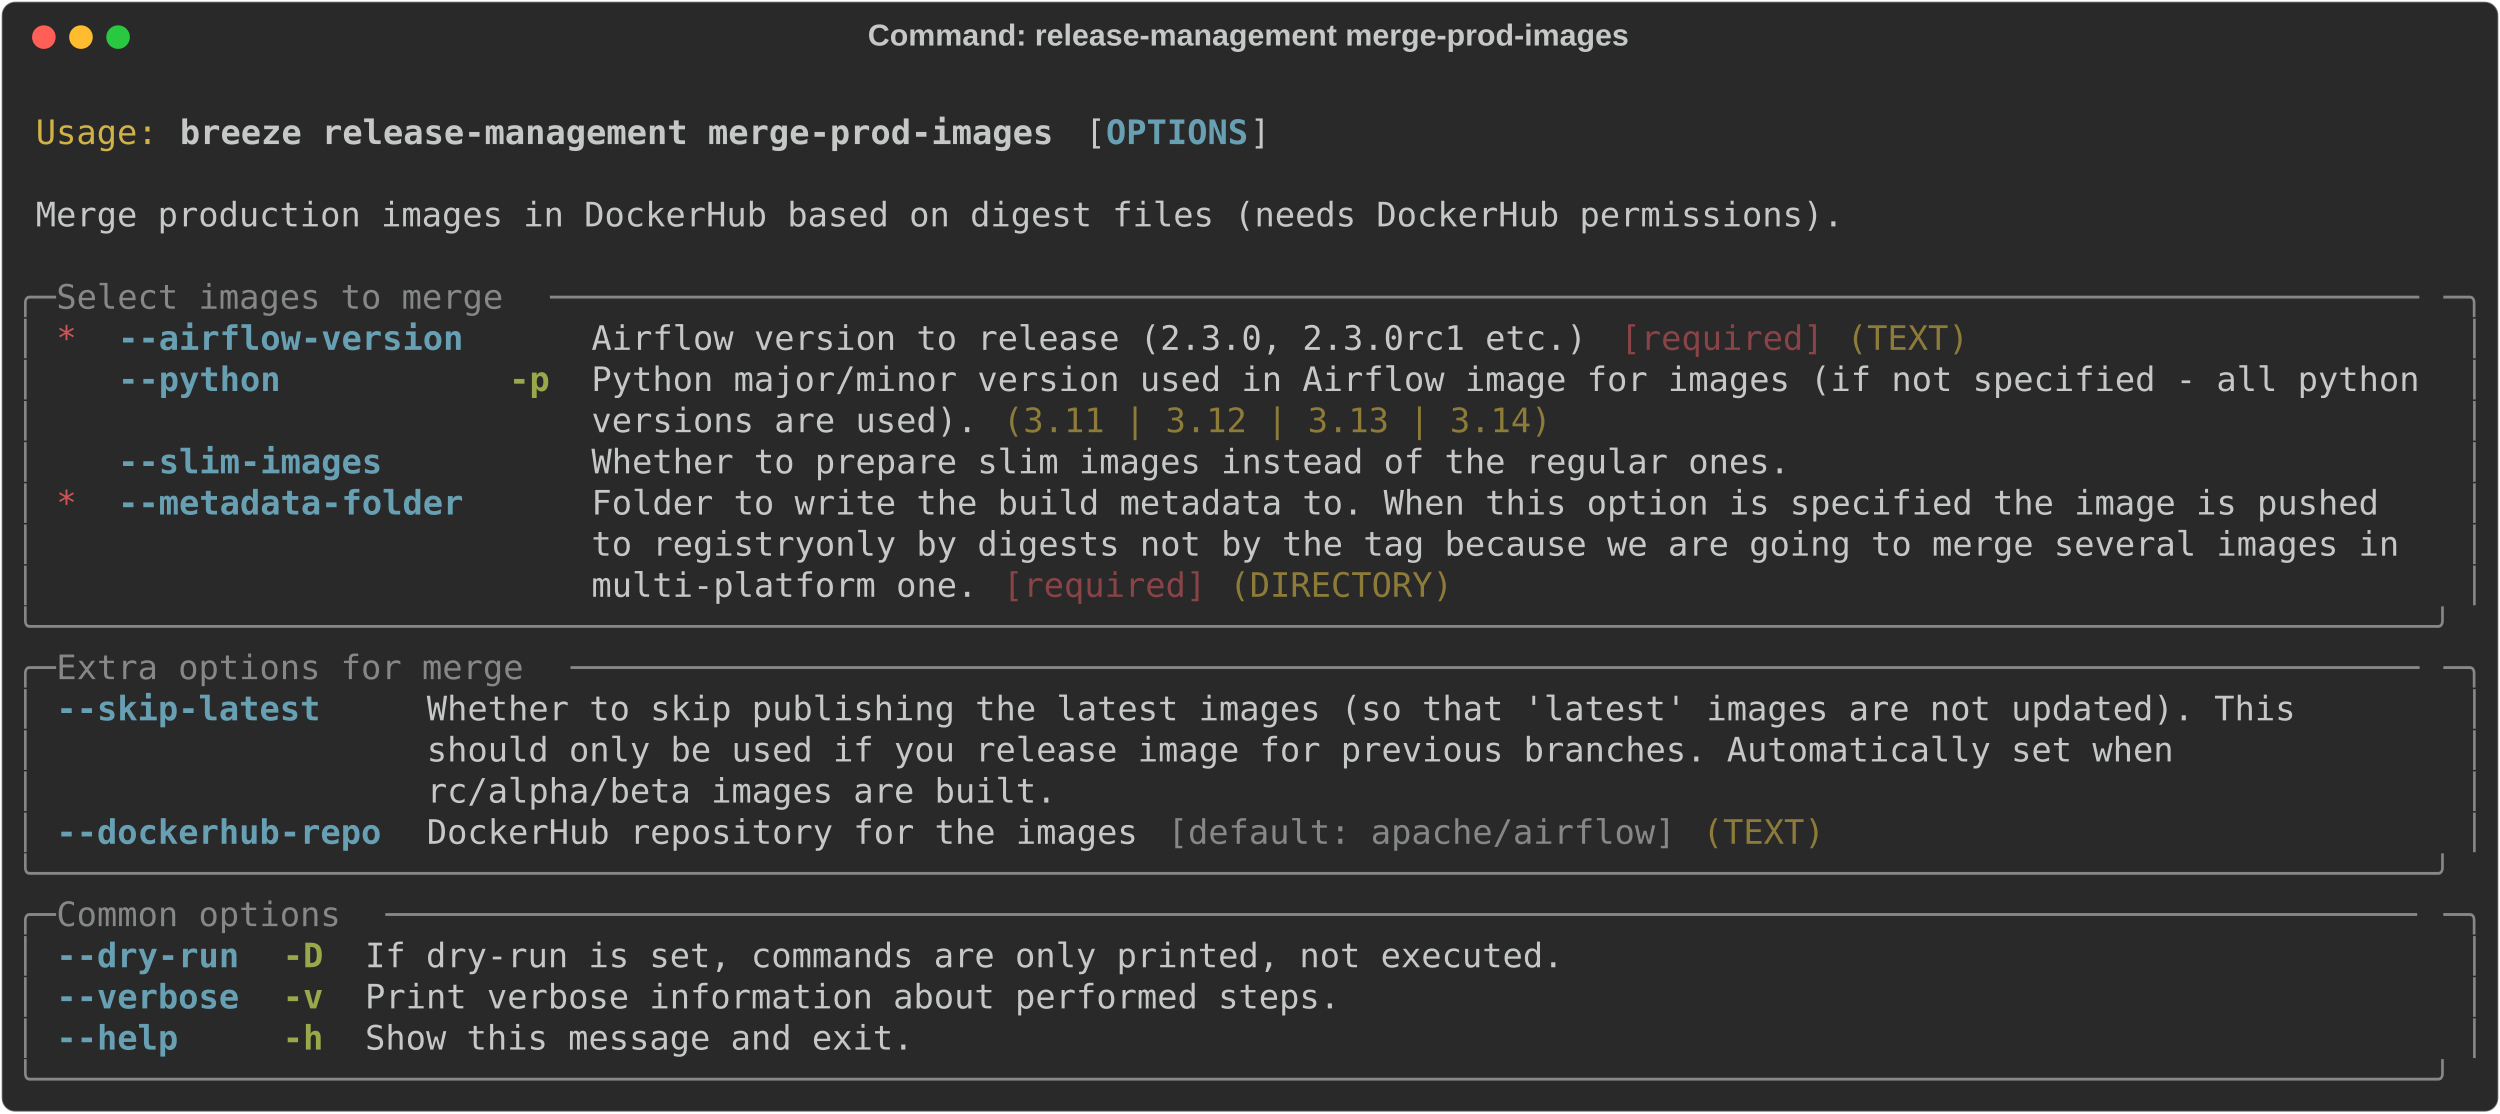
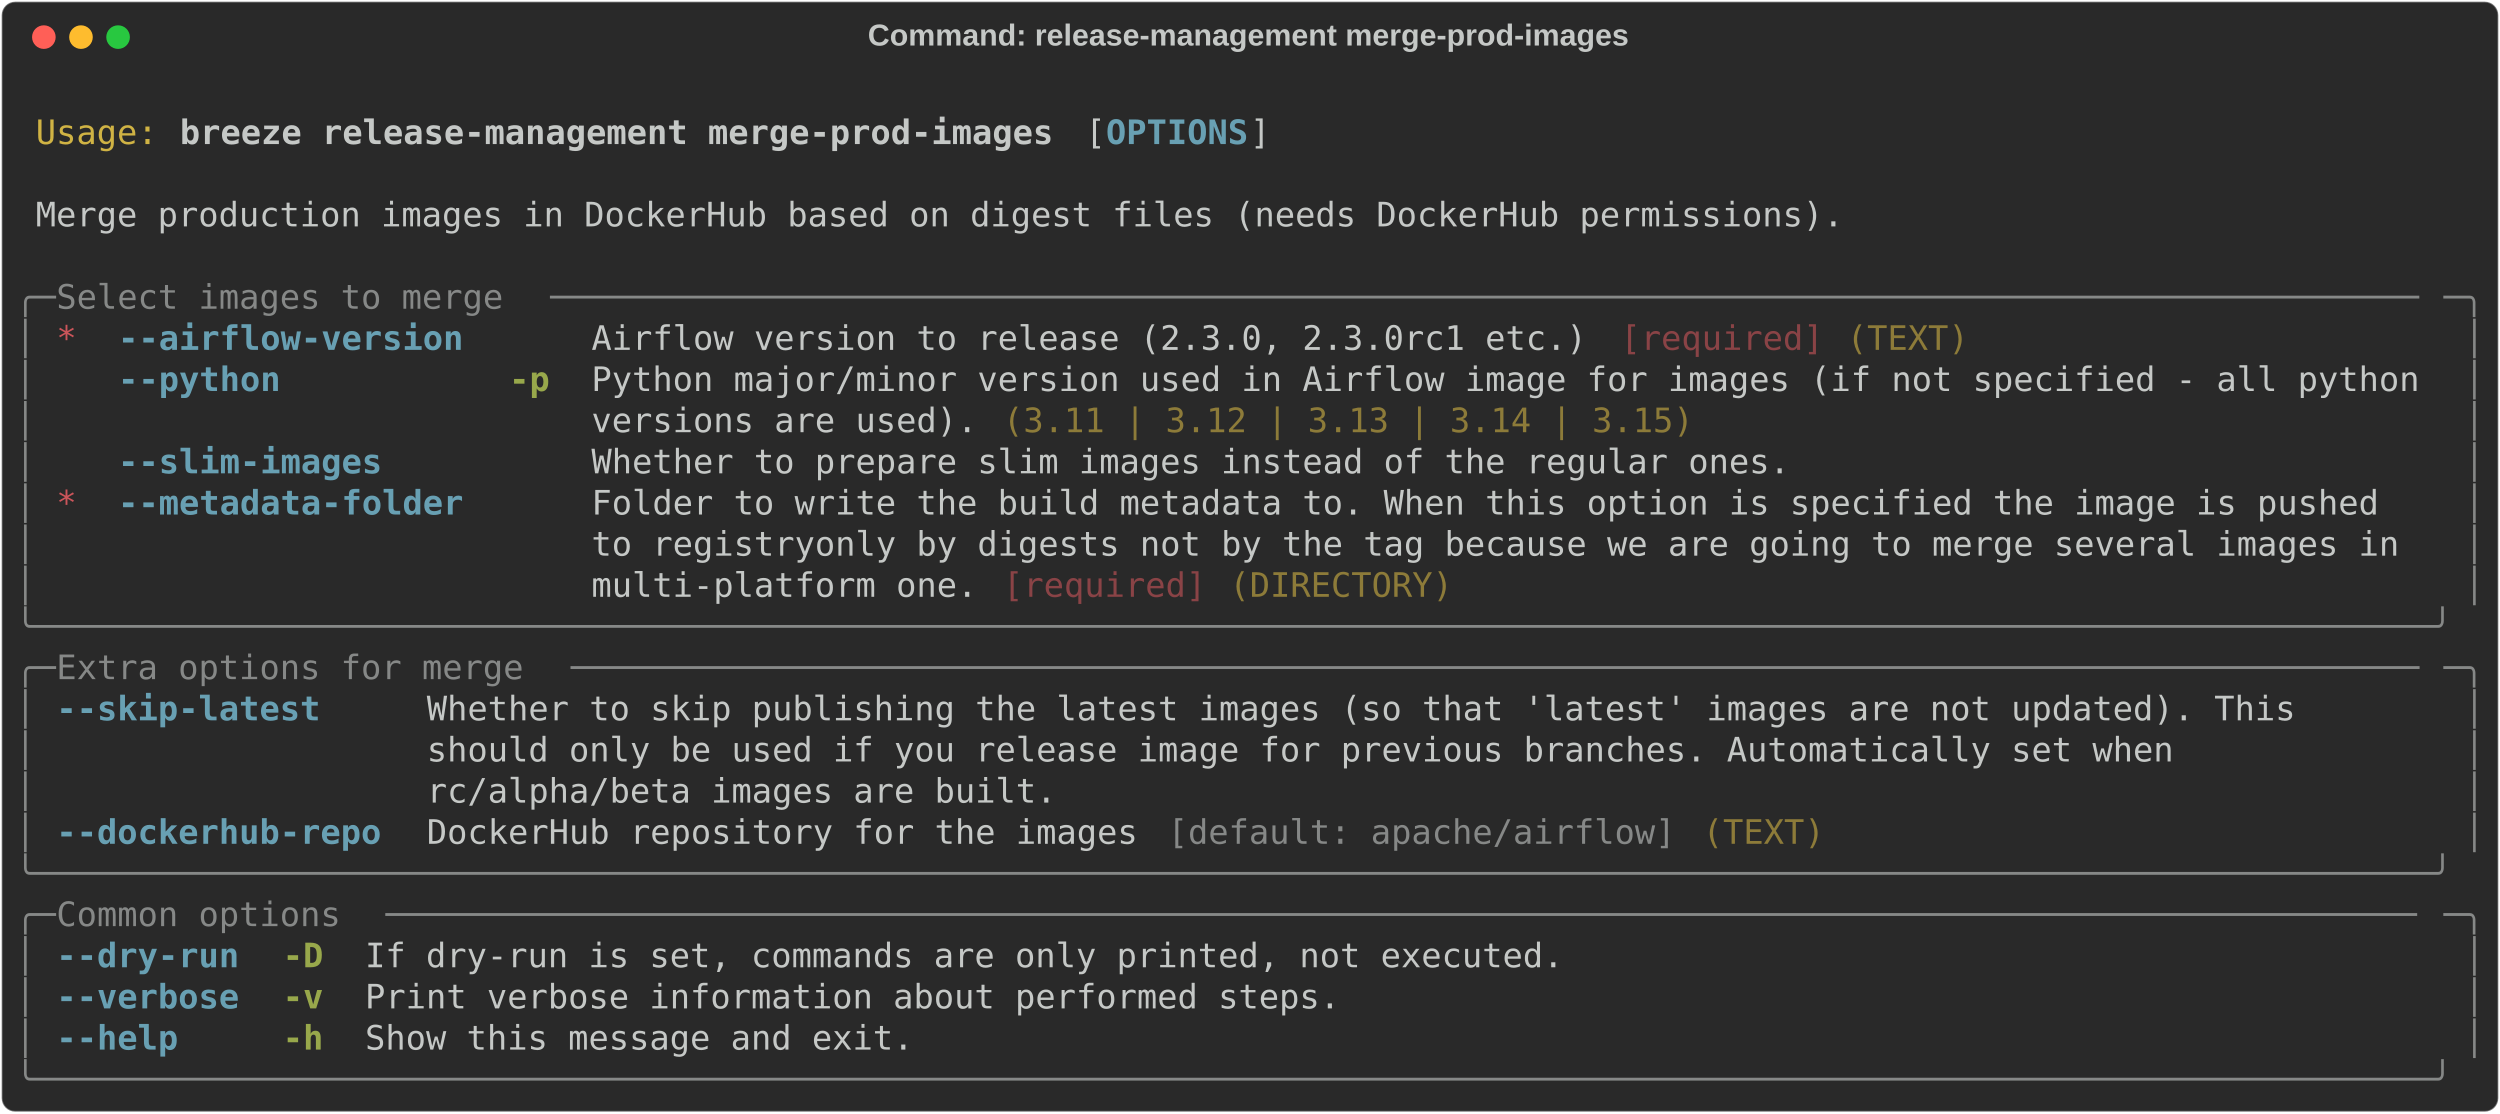
<svg xmlns="http://www.w3.org/2000/svg" class="rich-terminal" viewBox="0 0 1482 660.0">
  <style>

    @font-face {
        font-family: "Fira Code";
        src: local("FiraCode-Regular"),
                url("https://cdnjs.cloudflare.com/ajax/libs/firacode/6.2.0/woff2/FiraCode-Regular.woff2") format("woff2"),
                url("https://cdnjs.cloudflare.com/ajax/libs/firacode/6.2.0/woff/FiraCode-Regular.woff") format("woff");
        font-style: normal;
        font-weight: 400;
    }
    @font-face {
        font-family: "Fira Code";
        src: local("FiraCode-Bold"),
                url("https://cdnjs.cloudflare.com/ajax/libs/firacode/6.2.0/woff2/FiraCode-Bold.woff2") format("woff2"),
                url("https://cdnjs.cloudflare.com/ajax/libs/firacode/6.2.0/woff/FiraCode-Bold.woff") format("woff");
        font-style: bold;
        font-weight: 700;
    }

    .breeze-release-management-merge-prod-images-matrix {
        font-family: Fira Code, monospace;
        font-size: 20px;
        line-height: 24.4px;
        font-variant-east-asian: full-width;
    }

    .breeze-release-management-merge-prod-images-title {
        font-size: 18px;
        font-weight: bold;
        font-family: arial;
    }

    .breeze-release-management-merge-prod-images-r1 { fill: #c5c8c6 }
.breeze-release-management-merge-prod-images-r2 { fill: #d0b344 }
.breeze-release-management-merge-prod-images-r3 { fill: #c5c8c6;font-weight: bold }
.breeze-release-management-merge-prod-images-r4 { fill: #68a0b3;font-weight: bold }
.breeze-release-management-merge-prod-images-r5 { fill: #868887 }
.breeze-release-management-merge-prod-images-r6 { fill: #cc555a }
.breeze-release-management-merge-prod-images-r7 { fill: #8a4346 }
.breeze-release-management-merge-prod-images-r8 { fill: #8d7b39 }
.breeze-release-management-merge-prod-images-r9 { fill: #98a84b;font-weight: bold }
    </style>
  <defs>
    <clipPath id="breeze-release-management-merge-prod-images-clip-terminal">
      <rect x="0" y="0" width="1463.0" height="609.0" />
    </clipPath>
    <clipPath id="breeze-release-management-merge-prod-images-line-0">
      <rect x="0" y="1.5" width="1464" height="24.65" />
    </clipPath>
    <clipPath id="breeze-release-management-merge-prod-images-line-1">
      <rect x="0" y="25.9" width="1464" height="24.65" />
    </clipPath>
    <clipPath id="breeze-release-management-merge-prod-images-line-2">
      <rect x="0" y="50.3" width="1464" height="24.65" />
    </clipPath>
    <clipPath id="breeze-release-management-merge-prod-images-line-3">
      <rect x="0" y="74.7" width="1464" height="24.65" />
    </clipPath>
    <clipPath id="breeze-release-management-merge-prod-images-line-4">
      <rect x="0" y="99.1" width="1464" height="24.65" />
    </clipPath>
    <clipPath id="breeze-release-management-merge-prod-images-line-5">
      <rect x="0" y="123.5" width="1464" height="24.65" />
    </clipPath>
    <clipPath id="breeze-release-management-merge-prod-images-line-6">
      <rect x="0" y="147.9" width="1464" height="24.65" />
    </clipPath>
    <clipPath id="breeze-release-management-merge-prod-images-line-7">
      <rect x="0" y="172.3" width="1464" height="24.65" />
    </clipPath>
    <clipPath id="breeze-release-management-merge-prod-images-line-8">
      <rect x="0" y="196.7" width="1464" height="24.65" />
    </clipPath>
    <clipPath id="breeze-release-management-merge-prod-images-line-9">
      <rect x="0" y="221.1" width="1464" height="24.65" />
    </clipPath>
    <clipPath id="breeze-release-management-merge-prod-images-line-10">
      <rect x="0" y="245.5" width="1464" height="24.65" />
    </clipPath>
    <clipPath id="breeze-release-management-merge-prod-images-line-11">
      <rect x="0" y="269.9" width="1464" height="24.65" />
    </clipPath>
    <clipPath id="breeze-release-management-merge-prod-images-line-12">
      <rect x="0" y="294.3" width="1464" height="24.65" />
    </clipPath>
    <clipPath id="breeze-release-management-merge-prod-images-line-13">
      <rect x="0" y="318.7" width="1464" height="24.65" />
    </clipPath>
    <clipPath id="breeze-release-management-merge-prod-images-line-14">
      <rect x="0" y="343.1" width="1464" height="24.65" />
    </clipPath>
    <clipPath id="breeze-release-management-merge-prod-images-line-15">
      <rect x="0" y="367.5" width="1464" height="24.65" />
    </clipPath>
    <clipPath id="breeze-release-management-merge-prod-images-line-16">
      <rect x="0" y="391.9" width="1464" height="24.65" />
    </clipPath>
    <clipPath id="breeze-release-management-merge-prod-images-line-17">
      <rect x="0" y="416.3" width="1464" height="24.65" />
    </clipPath>
    <clipPath id="breeze-release-management-merge-prod-images-line-18">
      <rect x="0" y="440.7" width="1464" height="24.65" />
    </clipPath>
    <clipPath id="breeze-release-management-merge-prod-images-line-19">
      <rect x="0" y="465.1" width="1464" height="24.65" />
    </clipPath>
    <clipPath id="breeze-release-management-merge-prod-images-line-20">
      <rect x="0" y="489.5" width="1464" height="24.65" />
    </clipPath>
    <clipPath id="breeze-release-management-merge-prod-images-line-21">
      <rect x="0" y="513.9" width="1464" height="24.65" />
    </clipPath>
    <clipPath id="breeze-release-management-merge-prod-images-line-22">
      <rect x="0" y="538.3" width="1464" height="24.65" />
    </clipPath>
    <clipPath id="breeze-release-management-merge-prod-images-line-23">
      <rect x="0" y="562.7" width="1464" height="24.65" />
    </clipPath>
  </defs>
  <rect fill="#292929" stroke="rgba(255,255,255,0.35)" stroke-width="1" x="1" y="1" width="1480" height="658" rx="8" />
  <text class="breeze-release-management-merge-prod-images-title" fill="#c5c8c6" text-anchor="middle" x="740" y="27">Command: release-management merge-prod-images</text>
  <g transform="translate(26,22)">
    <circle cx="0" cy="0" r="7" fill="#ff5f57" />
    <circle cx="22" cy="0" r="7" fill="#febc2e" />
    <circle cx="44" cy="0" r="7" fill="#28c840" />
  </g>
  <g transform="translate(9, 41)" clip-path="url(#breeze-release-management-merge-prod-images-clip-terminal)">
    <g class="breeze-release-management-merge-prod-images-matrix">
      <text class="breeze-release-management-merge-prod-images-r1" x="1464" y="20" textLength="12.2" clip-path="url(#breeze-release-management-merge-prod-images-line-0)">
</text>
      <text class="breeze-release-management-merge-prod-images-r2" x="12.2" y="44.4" textLength="73.2" clip-path="url(#breeze-release-management-merge-prod-images-line-1)">Usage:</text>
      <text class="breeze-release-management-merge-prod-images-r3" x="97.6" y="44.4" textLength="524.6" clip-path="url(#breeze-release-management-merge-prod-images-line-1)">breeze release-management merge-prod-images</text>
      <text class="breeze-release-management-merge-prod-images-r1" x="634.4" y="44.4" textLength="12.2" clip-path="url(#breeze-release-management-merge-prod-images-line-1)">[</text>
      <text class="breeze-release-management-merge-prod-images-r4" x="646.6" y="44.4" textLength="85.4" clip-path="url(#breeze-release-management-merge-prod-images-line-1)">OPTIONS</text>
      <text class="breeze-release-management-merge-prod-images-r1" x="732" y="44.4" textLength="12.2" clip-path="url(#breeze-release-management-merge-prod-images-line-1)">]</text>
      <text class="breeze-release-management-merge-prod-images-r1" x="1464" y="44.4" textLength="12.2" clip-path="url(#breeze-release-management-merge-prod-images-line-1)">
</text>
      <text class="breeze-release-management-merge-prod-images-r1" x="1464" y="68.8" textLength="12.2" clip-path="url(#breeze-release-management-merge-prod-images-line-2)">
</text>
      <text class="breeze-release-management-merge-prod-images-r1" x="12.2" y="93.2" textLength="1085.8" clip-path="url(#breeze-release-management-merge-prod-images-line-3)">Merge production images in DockerHub based on digest files (needs DockerHub permissions).</text>
      <text class="breeze-release-management-merge-prod-images-r1" x="1464" y="93.2" textLength="12.2" clip-path="url(#breeze-release-management-merge-prod-images-line-3)">
</text>
      <text class="breeze-release-management-merge-prod-images-r1" x="1464" y="117.6" textLength="12.2" clip-path="url(#breeze-release-management-merge-prod-images-line-4)">
</text>
      <text class="breeze-release-management-merge-prod-images-r5" x="0" y="142" textLength="24.4" clip-path="url(#breeze-release-management-merge-prod-images-line-5)">╭─</text>
      <text class="breeze-release-management-merge-prod-images-r5" x="24.4" y="142" textLength="292.8" clip-path="url(#breeze-release-management-merge-prod-images-line-5)"> Select images to merge </text>
      <text class="breeze-release-management-merge-prod-images-r5" x="317.2" y="142" textLength="1122.4" clip-path="url(#breeze-release-management-merge-prod-images-line-5)">────────────────────────────────────────────────────────────────────────────────────────────</text>
      <text class="breeze-release-management-merge-prod-images-r5" x="1439.6" y="142" textLength="24.4" clip-path="url(#breeze-release-management-merge-prod-images-line-5)">─╮</text>
      <text class="breeze-release-management-merge-prod-images-r1" x="1464" y="142" textLength="12.2" clip-path="url(#breeze-release-management-merge-prod-images-line-5)">
</text>
      <text class="breeze-release-management-merge-prod-images-r5" x="0" y="166.4" textLength="12.2" clip-path="url(#breeze-release-management-merge-prod-images-line-6)">│</text>
      <text class="breeze-release-management-merge-prod-images-r6" x="24.4" y="166.4" textLength="12.2" clip-path="url(#breeze-release-management-merge-prod-images-line-6)">*</text>
      <text class="breeze-release-management-merge-prod-images-r4" x="61" y="166.4" textLength="207.4" clip-path="url(#breeze-release-management-merge-prod-images-line-6)">--airflow-version</text>
      <text class="breeze-release-management-merge-prod-images-r1" x="341.6" y="166.4" textLength="610" clip-path="url(#breeze-release-management-merge-prod-images-line-6)">Airflow version to release (2.3.0, 2.3.0rc1 etc.) </text>
      <text class="breeze-release-management-merge-prod-images-r7" x="951.6" y="166.4" textLength="122" clip-path="url(#breeze-release-management-merge-prod-images-line-6)">[required]</text>
      <text class="breeze-release-management-merge-prod-images-r8" x="1085.8" y="166.4" textLength="73.2" clip-path="url(#breeze-release-management-merge-prod-images-line-6)">(TEXT)</text>
      <text class="breeze-release-management-merge-prod-images-r5" x="1451.8" y="166.4" textLength="12.2" clip-path="url(#breeze-release-management-merge-prod-images-line-6)">│</text>
      <text class="breeze-release-management-merge-prod-images-r1" x="1464" y="166.4" textLength="12.2" clip-path="url(#breeze-release-management-merge-prod-images-line-6)">
</text>
      <text class="breeze-release-management-merge-prod-images-r5" x="0" y="190.8" textLength="12.2" clip-path="url(#breeze-release-management-merge-prod-images-line-7)">│</text>
      <text class="breeze-release-management-merge-prod-images-r4" x="61" y="190.8" textLength="207.4" clip-path="url(#breeze-release-management-merge-prod-images-line-7)">--python         </text>
      <text class="breeze-release-management-merge-prod-images-r9" x="292.8" y="190.8" textLength="24.4" clip-path="url(#breeze-release-management-merge-prod-images-line-7)">-p</text>
      <text class="breeze-release-management-merge-prod-images-r1" x="341.6" y="190.8" textLength="1098" clip-path="url(#breeze-release-management-merge-prod-images-line-7)">Python major/minor version used in Airflow image for images (if not specified - all python</text>
      <text class="breeze-release-management-merge-prod-images-r5" x="1451.8" y="190.8" textLength="12.2" clip-path="url(#breeze-release-management-merge-prod-images-line-7)">│</text>
      <text class="breeze-release-management-merge-prod-images-r1" x="1464" y="190.8" textLength="12.2" clip-path="url(#breeze-release-management-merge-prod-images-line-7)">
</text>
      <text class="breeze-release-management-merge-prod-images-r5" x="0" y="215.2" textLength="12.2" clip-path="url(#breeze-release-management-merge-prod-images-line-8)">│</text>
      <text class="breeze-release-management-merge-prod-images-r1" x="341.6" y="215.2" textLength="244" clip-path="url(#breeze-release-management-merge-prod-images-line-8)">versions are used). </text>
-       <text class="breeze-release-management-merge-prod-images-r8" x="585.6" y="215.2" textLength="329.4" clip-path="url(#breeze-release-management-merge-prod-images-line-8)">(3.11 | 3.12 | 3.13 | 3.14)</text>
+       <text class="breeze-release-management-merge-prod-images-r8" x="585.6" y="215.2" textLength="414.8" clip-path="url(#breeze-release-management-merge-prod-images-line-8)">(3.11 | 3.12 | 3.13 | 3.14 | 3.15)</text>
      <text class="breeze-release-management-merge-prod-images-r5" x="1451.8" y="215.2" textLength="12.2" clip-path="url(#breeze-release-management-merge-prod-images-line-8)">│</text>
      <text class="breeze-release-management-merge-prod-images-r1" x="1464" y="215.2" textLength="12.2" clip-path="url(#breeze-release-management-merge-prod-images-line-8)">
</text>
      <text class="breeze-release-management-merge-prod-images-r5" x="0" y="239.6" textLength="12.2" clip-path="url(#breeze-release-management-merge-prod-images-line-9)">│</text>
      <text class="breeze-release-management-merge-prod-images-r4" x="61" y="239.6" textLength="207.4" clip-path="url(#breeze-release-management-merge-prod-images-line-9)">--slim-images    </text>
      <text class="breeze-release-management-merge-prod-images-r1" x="341.6" y="239.6" textLength="719.8" clip-path="url(#breeze-release-management-merge-prod-images-line-9)">Whether to prepare slim images instead of the regular ones.</text>
      <text class="breeze-release-management-merge-prod-images-r5" x="1451.8" y="239.6" textLength="12.2" clip-path="url(#breeze-release-management-merge-prod-images-line-9)">│</text>
      <text class="breeze-release-management-merge-prod-images-r1" x="1464" y="239.6" textLength="12.2" clip-path="url(#breeze-release-management-merge-prod-images-line-9)">
</text>
      <text class="breeze-release-management-merge-prod-images-r5" x="0" y="264" textLength="12.2" clip-path="url(#breeze-release-management-merge-prod-images-line-10)">│</text>
      <text class="breeze-release-management-merge-prod-images-r6" x="24.4" y="264" textLength="12.2" clip-path="url(#breeze-release-management-merge-prod-images-line-10)">*</text>
      <text class="breeze-release-management-merge-prod-images-r4" x="61" y="264" textLength="207.4" clip-path="url(#breeze-release-management-merge-prod-images-line-10)">--metadata-folder</text>
      <text class="breeze-release-management-merge-prod-images-r1" x="341.6" y="264" textLength="1098" clip-path="url(#breeze-release-management-merge-prod-images-line-10)">Folder to write the build metadata to. When this option is specified the image is pushed  </text>
      <text class="breeze-release-management-merge-prod-images-r5" x="1451.8" y="264" textLength="12.2" clip-path="url(#breeze-release-management-merge-prod-images-line-10)">│</text>
      <text class="breeze-release-management-merge-prod-images-r1" x="1464" y="264" textLength="12.2" clip-path="url(#breeze-release-management-merge-prod-images-line-10)">
</text>
      <text class="breeze-release-management-merge-prod-images-r5" x="0" y="288.4" textLength="12.2" clip-path="url(#breeze-release-management-merge-prod-images-line-11)">│</text>
      <text class="breeze-release-management-merge-prod-images-r1" x="341.6" y="288.4" textLength="1098" clip-path="url(#breeze-release-management-merge-prod-images-line-11)">to registryonly by digests not by the tag because we are going to merge several images in </text>
      <text class="breeze-release-management-merge-prod-images-r5" x="1451.8" y="288.4" textLength="12.2" clip-path="url(#breeze-release-management-merge-prod-images-line-11)">│</text>
      <text class="breeze-release-management-merge-prod-images-r1" x="1464" y="288.4" textLength="12.2" clip-path="url(#breeze-release-management-merge-prod-images-line-11)">
</text>
      <text class="breeze-release-management-merge-prod-images-r5" x="0" y="312.8" textLength="12.2" clip-path="url(#breeze-release-management-merge-prod-images-line-12)">│</text>
      <text class="breeze-release-management-merge-prod-images-r1" x="341.6" y="312.8" textLength="244" clip-path="url(#breeze-release-management-merge-prod-images-line-12)">multi-platform one. </text>
      <text class="breeze-release-management-merge-prod-images-r7" x="585.6" y="312.8" textLength="122" clip-path="url(#breeze-release-management-merge-prod-images-line-12)">[required]</text>
      <text class="breeze-release-management-merge-prod-images-r8" x="719.8" y="312.8" textLength="134.2" clip-path="url(#breeze-release-management-merge-prod-images-line-12)">(DIRECTORY)</text>
      <text class="breeze-release-management-merge-prod-images-r5" x="1451.8" y="312.8" textLength="12.2" clip-path="url(#breeze-release-management-merge-prod-images-line-12)">│</text>
      <text class="breeze-release-management-merge-prod-images-r1" x="1464" y="312.8" textLength="12.2" clip-path="url(#breeze-release-management-merge-prod-images-line-12)">
</text>
      <text class="breeze-release-management-merge-prod-images-r5" x="0" y="337.2" textLength="1464" clip-path="url(#breeze-release-management-merge-prod-images-line-13)">╰──────────────────────────────────────────────────────────────────────────────────────────────────────────────────────╯</text>
      <text class="breeze-release-management-merge-prod-images-r1" x="1464" y="337.2" textLength="12.2" clip-path="url(#breeze-release-management-merge-prod-images-line-13)">
</text>
      <text class="breeze-release-management-merge-prod-images-r5" x="0" y="361.6" textLength="24.4" clip-path="url(#breeze-release-management-merge-prod-images-line-14)">╭─</text>
      <text class="breeze-release-management-merge-prod-images-r5" x="24.4" y="361.6" textLength="305" clip-path="url(#breeze-release-management-merge-prod-images-line-14)"> Extra options for merge </text>
      <text class="breeze-release-management-merge-prod-images-r5" x="329.4" y="361.6" textLength="1110.2" clip-path="url(#breeze-release-management-merge-prod-images-line-14)">───────────────────────────────────────────────────────────────────────────────────────────</text>
      <text class="breeze-release-management-merge-prod-images-r5" x="1439.6" y="361.6" textLength="24.4" clip-path="url(#breeze-release-management-merge-prod-images-line-14)">─╮</text>
      <text class="breeze-release-management-merge-prod-images-r1" x="1464" y="361.6" textLength="12.2" clip-path="url(#breeze-release-management-merge-prod-images-line-14)">
</text>
      <text class="breeze-release-management-merge-prod-images-r5" x="0" y="386" textLength="12.2" clip-path="url(#breeze-release-management-merge-prod-images-line-15)">│</text>
      <text class="breeze-release-management-merge-prod-images-r4" x="24.4" y="386" textLength="195.2" clip-path="url(#breeze-release-management-merge-prod-images-line-15)">--skip-latest   </text>
      <text class="breeze-release-management-merge-prod-images-r1" x="244" y="386" textLength="1195.6" clip-path="url(#breeze-release-management-merge-prod-images-line-15)">Whether to skip publishing the latest images (so that 'latest' images are not updated). This      </text>
      <text class="breeze-release-management-merge-prod-images-r5" x="1451.8" y="386" textLength="12.2" clip-path="url(#breeze-release-management-merge-prod-images-line-15)">│</text>
      <text class="breeze-release-management-merge-prod-images-r1" x="1464" y="386" textLength="12.2" clip-path="url(#breeze-release-management-merge-prod-images-line-15)">
</text>
      <text class="breeze-release-management-merge-prod-images-r5" x="0" y="410.4" textLength="12.2" clip-path="url(#breeze-release-management-merge-prod-images-line-16)">│</text>
      <text class="breeze-release-management-merge-prod-images-r1" x="244" y="410.4" textLength="1195.6" clip-path="url(#breeze-release-management-merge-prod-images-line-16)">should only be used if you release image for previous branches. Automatically set when            </text>
      <text class="breeze-release-management-merge-prod-images-r5" x="1451.8" y="410.4" textLength="12.2" clip-path="url(#breeze-release-management-merge-prod-images-line-16)">│</text>
      <text class="breeze-release-management-merge-prod-images-r1" x="1464" y="410.4" textLength="12.2" clip-path="url(#breeze-release-management-merge-prod-images-line-16)">
</text>
      <text class="breeze-release-management-merge-prod-images-r5" x="0" y="434.8" textLength="12.2" clip-path="url(#breeze-release-management-merge-prod-images-line-17)">│</text>
      <text class="breeze-release-management-merge-prod-images-r1" x="244" y="434.8" textLength="1195.6" clip-path="url(#breeze-release-management-merge-prod-images-line-17)">rc/alpha/beta images are built.                                                                   </text>
      <text class="breeze-release-management-merge-prod-images-r5" x="1451.8" y="434.8" textLength="12.2" clip-path="url(#breeze-release-management-merge-prod-images-line-17)">│</text>
      <text class="breeze-release-management-merge-prod-images-r1" x="1464" y="434.8" textLength="12.2" clip-path="url(#breeze-release-management-merge-prod-images-line-17)">
</text>
      <text class="breeze-release-management-merge-prod-images-r5" x="0" y="459.2" textLength="12.2" clip-path="url(#breeze-release-management-merge-prod-images-line-18)">│</text>
      <text class="breeze-release-management-merge-prod-images-r4" x="24.4" y="459.2" textLength="195.2" clip-path="url(#breeze-release-management-merge-prod-images-line-18)">--dockerhub-repo</text>
      <text class="breeze-release-management-merge-prod-images-r1" x="244" y="459.2" textLength="439.2" clip-path="url(#breeze-release-management-merge-prod-images-line-18)">DockerHub repository for the images </text>
      <text class="breeze-release-management-merge-prod-images-r5" x="683.2" y="459.2" textLength="305" clip-path="url(#breeze-release-management-merge-prod-images-line-18)">[default: apache/airflow]</text>
      <text class="breeze-release-management-merge-prod-images-r8" x="1000.4" y="459.2" textLength="73.2" clip-path="url(#breeze-release-management-merge-prod-images-line-18)">(TEXT)</text>
      <text class="breeze-release-management-merge-prod-images-r5" x="1451.8" y="459.2" textLength="12.2" clip-path="url(#breeze-release-management-merge-prod-images-line-18)">│</text>
      <text class="breeze-release-management-merge-prod-images-r1" x="1464" y="459.2" textLength="12.2" clip-path="url(#breeze-release-management-merge-prod-images-line-18)">
</text>
      <text class="breeze-release-management-merge-prod-images-r5" x="0" y="483.6" textLength="1464" clip-path="url(#breeze-release-management-merge-prod-images-line-19)">╰──────────────────────────────────────────────────────────────────────────────────────────────────────────────────────╯</text>
      <text class="breeze-release-management-merge-prod-images-r1" x="1464" y="483.6" textLength="12.2" clip-path="url(#breeze-release-management-merge-prod-images-line-19)">
</text>
      <text class="breeze-release-management-merge-prod-images-r5" x="0" y="508" textLength="24.4" clip-path="url(#breeze-release-management-merge-prod-images-line-20)">╭─</text>
      <text class="breeze-release-management-merge-prod-images-r5" x="24.4" y="508" textLength="195.2" clip-path="url(#breeze-release-management-merge-prod-images-line-20)"> Common options </text>
      <text class="breeze-release-management-merge-prod-images-r5" x="219.6" y="508" textLength="1220" clip-path="url(#breeze-release-management-merge-prod-images-line-20)">────────────────────────────────────────────────────────────────────────────────────────────────────</text>
      <text class="breeze-release-management-merge-prod-images-r5" x="1439.6" y="508" textLength="24.4" clip-path="url(#breeze-release-management-merge-prod-images-line-20)">─╮</text>
      <text class="breeze-release-management-merge-prod-images-r1" x="1464" y="508" textLength="12.2" clip-path="url(#breeze-release-management-merge-prod-images-line-20)">
</text>
      <text class="breeze-release-management-merge-prod-images-r5" x="0" y="532.4" textLength="12.2" clip-path="url(#breeze-release-management-merge-prod-images-line-21)">│</text>
      <text class="breeze-release-management-merge-prod-images-r4" x="24.4" y="532.4" textLength="109.8" clip-path="url(#breeze-release-management-merge-prod-images-line-21)">--dry-run</text>
      <text class="breeze-release-management-merge-prod-images-r9" x="158.6" y="532.4" textLength="24.4" clip-path="url(#breeze-release-management-merge-prod-images-line-21)">-D</text>
      <text class="breeze-release-management-merge-prod-images-r1" x="207.4" y="532.4" textLength="719.8" clip-path="url(#breeze-release-management-merge-prod-images-line-21)">If dry-run is set, commands are only printed, not executed.</text>
      <text class="breeze-release-management-merge-prod-images-r5" x="1451.8" y="532.4" textLength="12.2" clip-path="url(#breeze-release-management-merge-prod-images-line-21)">│</text>
      <text class="breeze-release-management-merge-prod-images-r1" x="1464" y="532.4" textLength="12.2" clip-path="url(#breeze-release-management-merge-prod-images-line-21)">
</text>
      <text class="breeze-release-management-merge-prod-images-r5" x="0" y="556.8" textLength="12.2" clip-path="url(#breeze-release-management-merge-prod-images-line-22)">│</text>
      <text class="breeze-release-management-merge-prod-images-r4" x="24.4" y="556.8" textLength="109.8" clip-path="url(#breeze-release-management-merge-prod-images-line-22)">--verbose</text>
      <text class="breeze-release-management-merge-prod-images-r9" x="158.6" y="556.8" textLength="24.4" clip-path="url(#breeze-release-management-merge-prod-images-line-22)">-v</text>
      <text class="breeze-release-management-merge-prod-images-r1" x="207.4" y="556.8" textLength="585.6" clip-path="url(#breeze-release-management-merge-prod-images-line-22)">Print verbose information about performed steps.</text>
      <text class="breeze-release-management-merge-prod-images-r5" x="1451.8" y="556.8" textLength="12.2" clip-path="url(#breeze-release-management-merge-prod-images-line-22)">│</text>
      <text class="breeze-release-management-merge-prod-images-r1" x="1464" y="556.8" textLength="12.2" clip-path="url(#breeze-release-management-merge-prod-images-line-22)">
</text>
      <text class="breeze-release-management-merge-prod-images-r5" x="0" y="581.2" textLength="12.2" clip-path="url(#breeze-release-management-merge-prod-images-line-23)">│</text>
      <text class="breeze-release-management-merge-prod-images-r4" x="24.4" y="581.2" textLength="109.8" clip-path="url(#breeze-release-management-merge-prod-images-line-23)">--help   </text>
      <text class="breeze-release-management-merge-prod-images-r9" x="158.6" y="581.2" textLength="24.4" clip-path="url(#breeze-release-management-merge-prod-images-line-23)">-h</text>
      <text class="breeze-release-management-merge-prod-images-r1" x="207.4" y="581.2" textLength="329.4" clip-path="url(#breeze-release-management-merge-prod-images-line-23)">Show this message and exit.</text>
      <text class="breeze-release-management-merge-prod-images-r5" x="1451.8" y="581.2" textLength="12.2" clip-path="url(#breeze-release-management-merge-prod-images-line-23)">│</text>
      <text class="breeze-release-management-merge-prod-images-r1" x="1464" y="581.2" textLength="12.2" clip-path="url(#breeze-release-management-merge-prod-images-line-23)">
</text>
      <text class="breeze-release-management-merge-prod-images-r5" x="0" y="605.6" textLength="1464" clip-path="url(#breeze-release-management-merge-prod-images-line-24)">╰──────────────────────────────────────────────────────────────────────────────────────────────────────────────────────╯</text>
      <text class="breeze-release-management-merge-prod-images-r1" x="1464" y="605.6" textLength="12.2" clip-path="url(#breeze-release-management-merge-prod-images-line-24)">
</text>
    </g>
  </g>
</svg>
